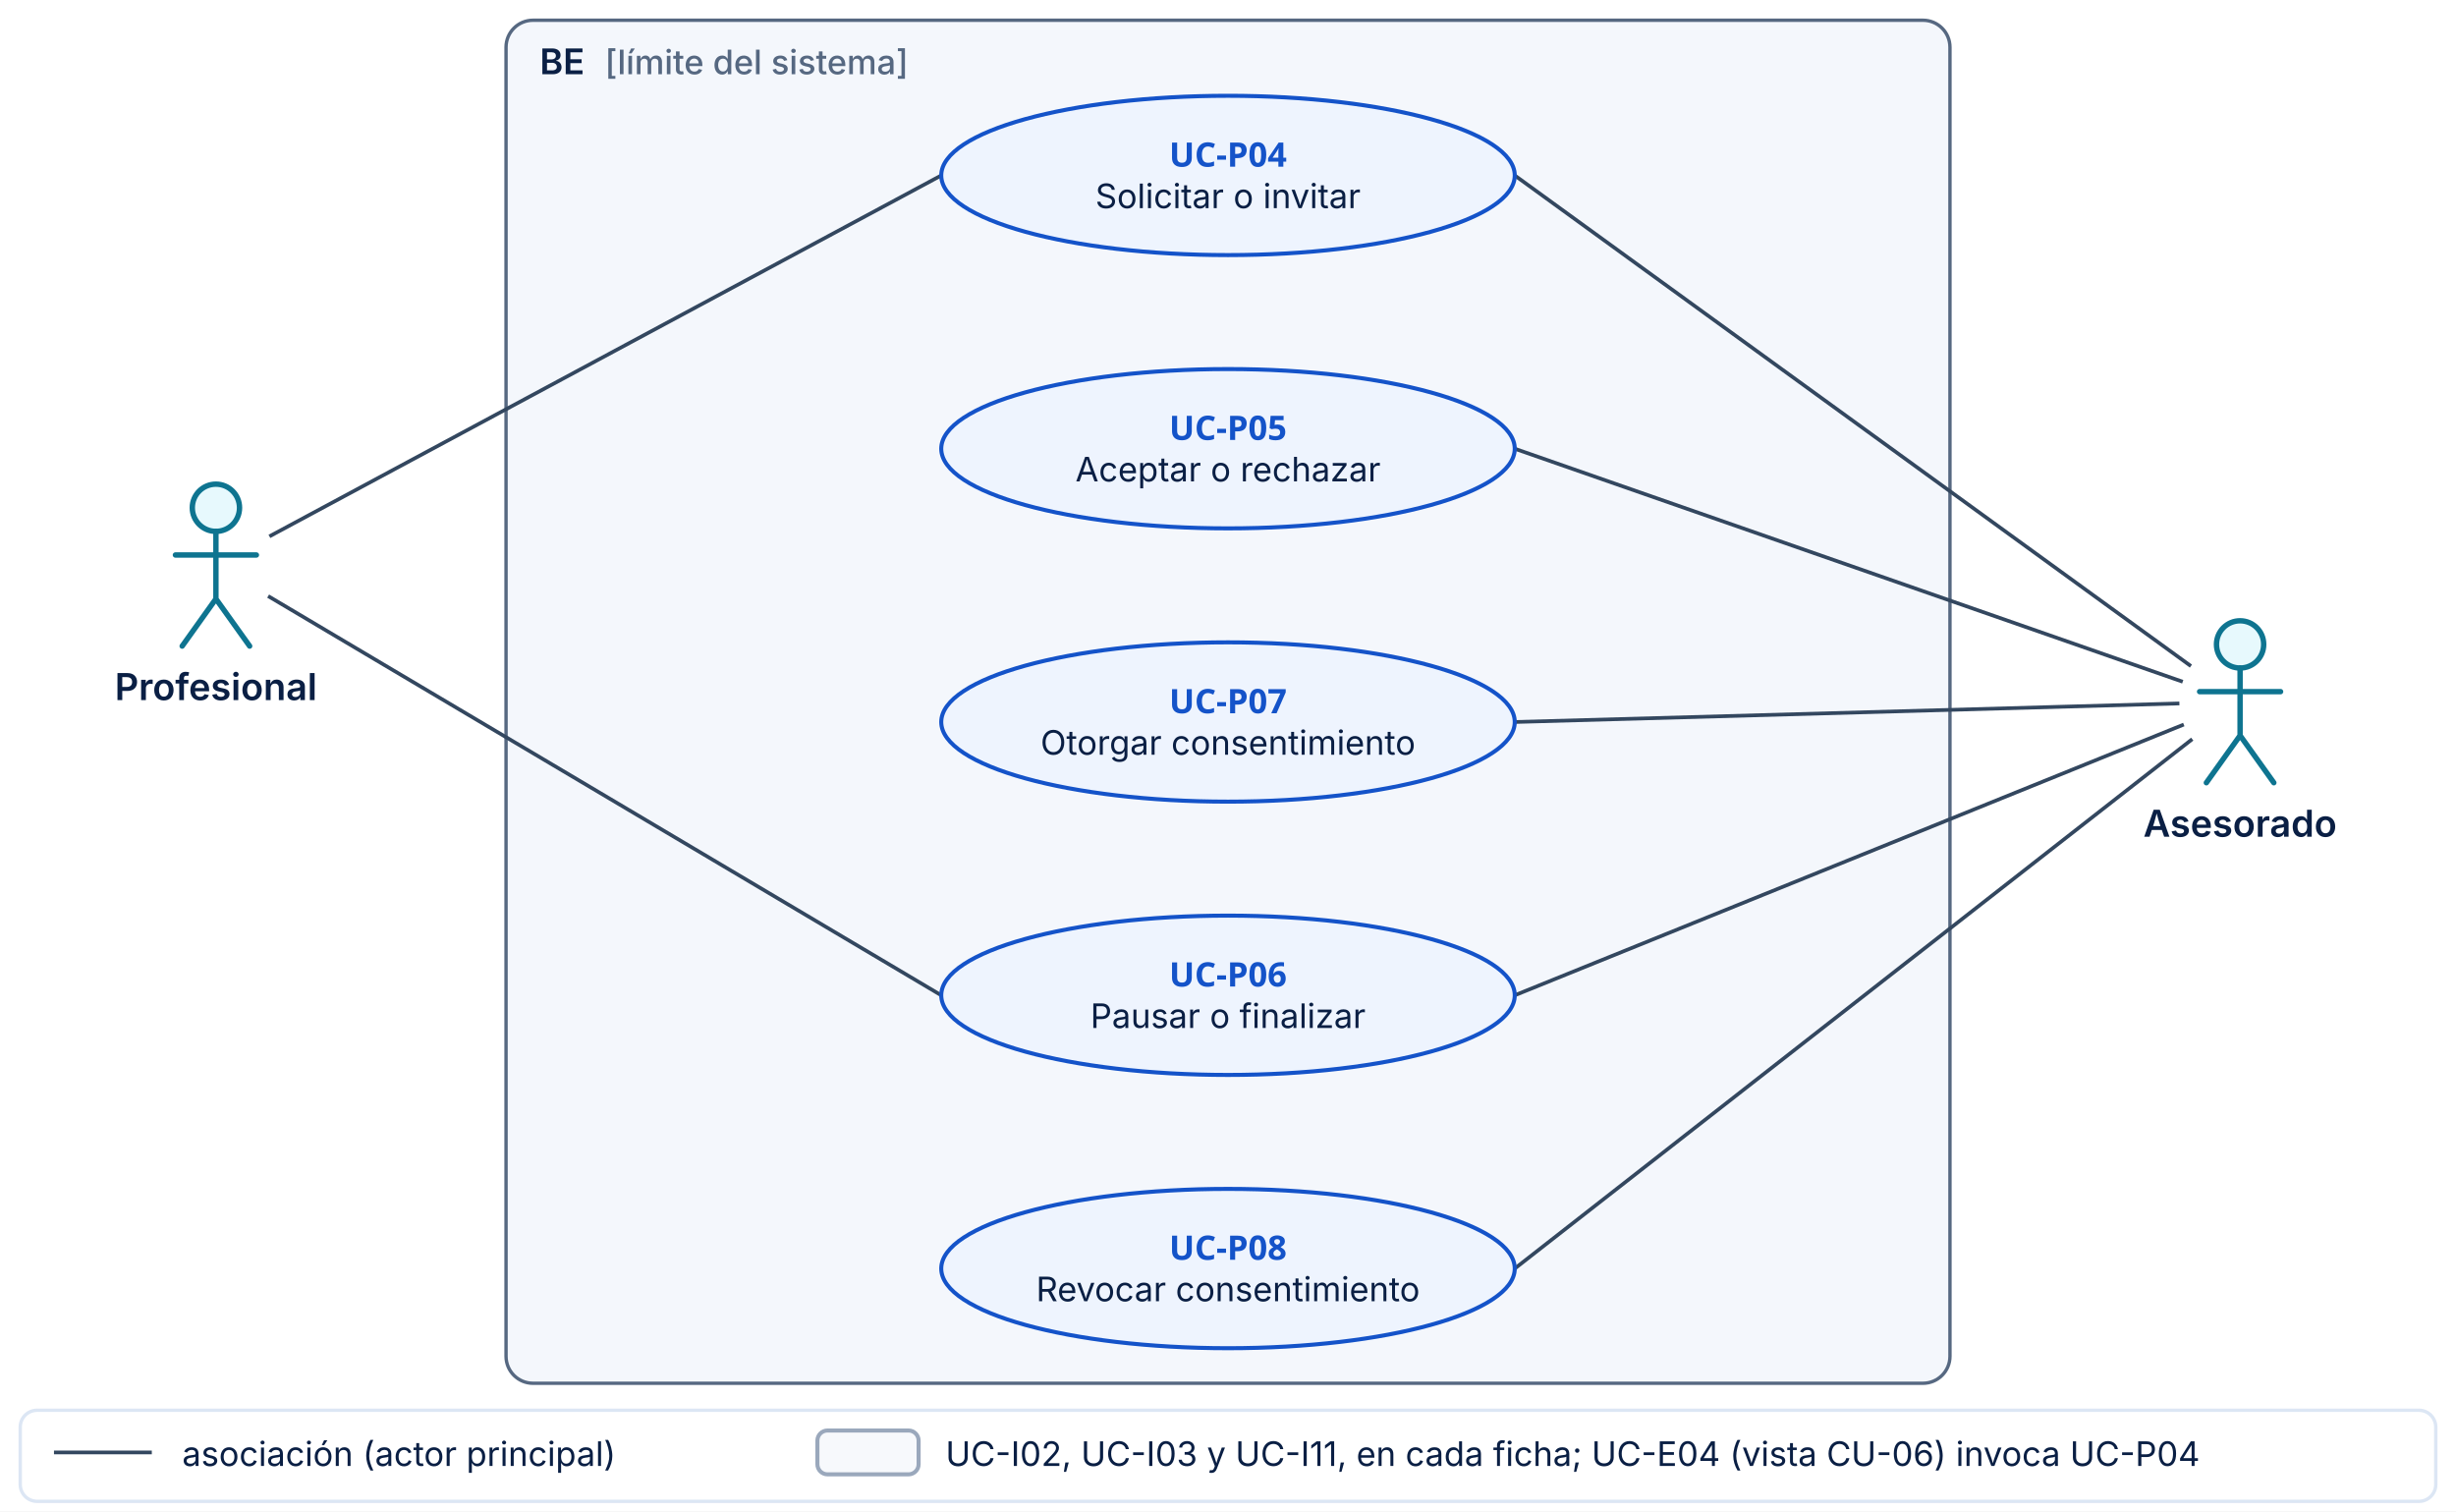
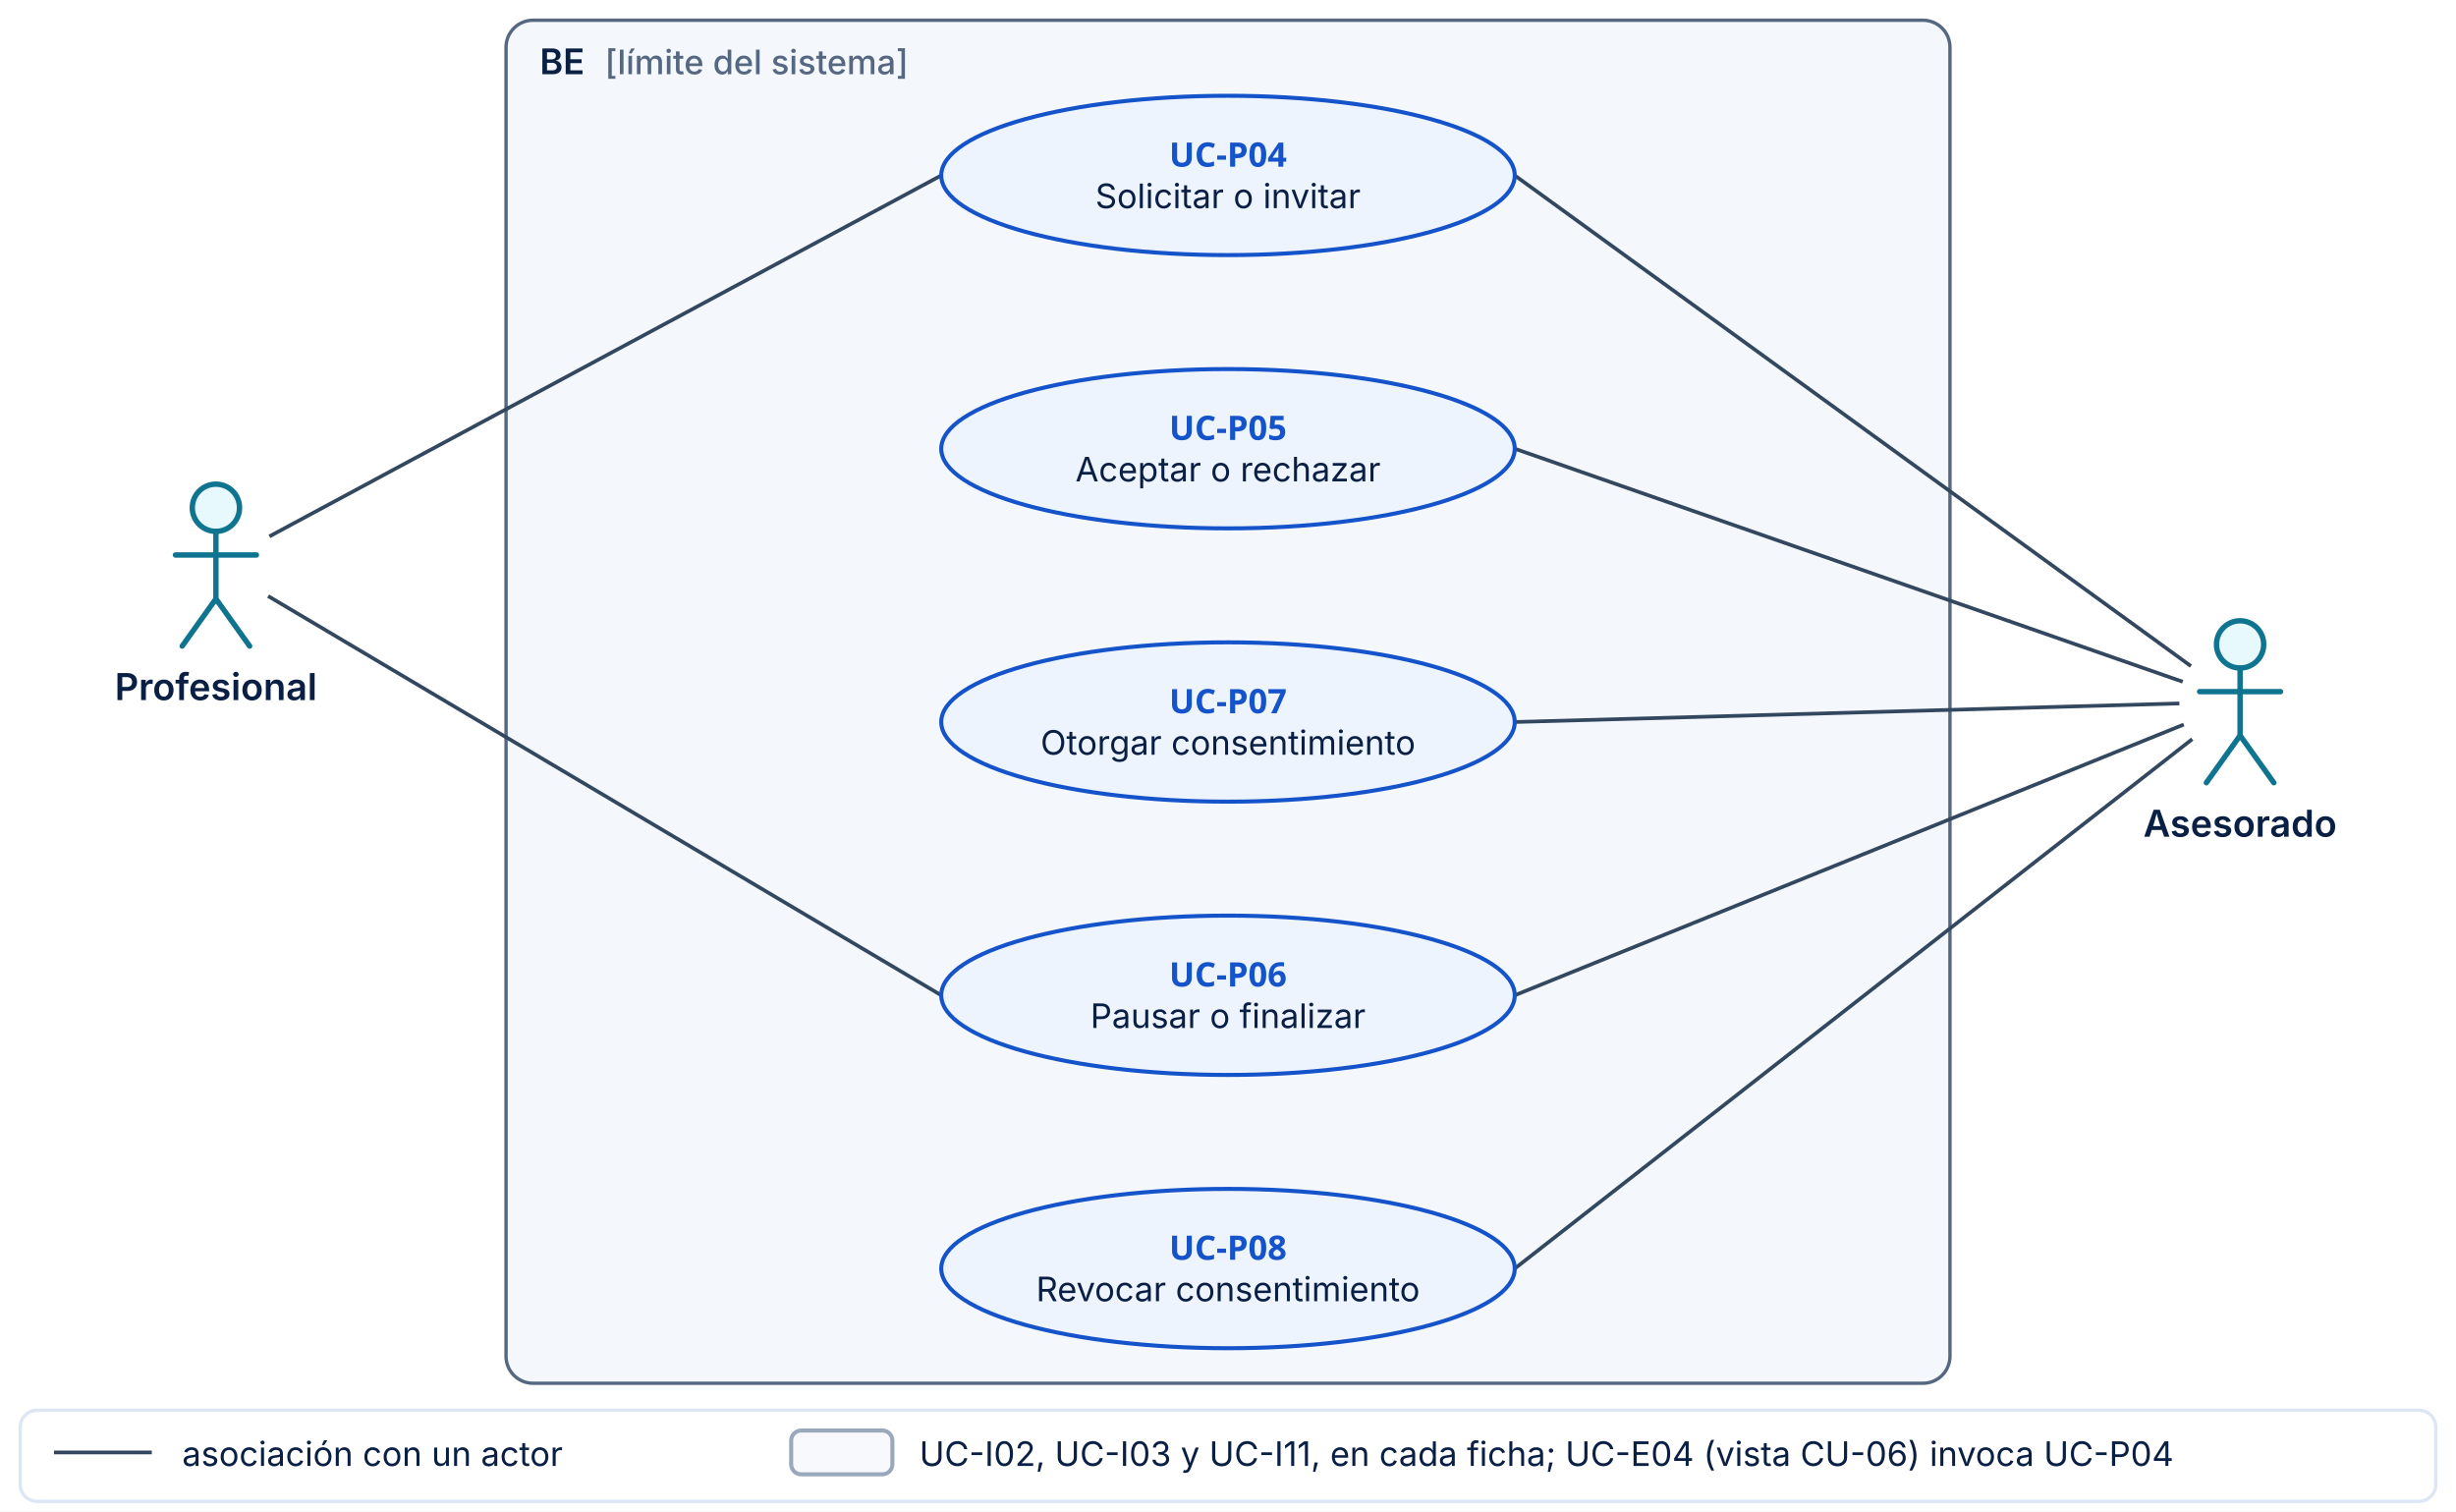
<svg xmlns="http://www.w3.org/2000/svg" width="728pt" height="448pt" viewBox="0 0 728 448" data-lamina="CU-03">
  <rect x="0" y="0" width="728" height="448" fill="#FFFFFF" />
  <rect x="150" y="6" width="428" height="404" rx="8" fill="#F4F7FC" stroke="#566881" stroke-width="1" />
  <text x="160" y="22" font-family="Inter" font-size="10.5" font-weight="600" fill="#0A1F44">BE</text>
  <text x="179.28" y="22" font-family="Inter" font-size="10" font-weight="500" fill="#566881">[límite del sistema]</text>
  <rect x="6" y="418" width="716" height="27" rx="5" fill="#FFFFFF" stroke="#DCE6F4" stroke-width="1" />
  <path d="M 16 430.5 L 45 430.5" stroke="#33475F" stroke-width="1.1" fill="none" />
-   <text x="54" y="434.5" font-family="Inter" font-size="10" font-weight="400" fill="#0A1F44">asociación (actor principal)</text>
-   <rect x="242.29" y="424" width="30" height="13" rx="3" fill="#F7F9FC" stroke="#9AA8BC" stroke-width="1.2" />
-   <text x="280.29" y="434.5" font-family="Inter" font-size="10" font-weight="400" fill="#0A1F44">UC-I02, UC-I03 y UC-I11, en cada ficha; UC-E04 (vista CU-06) invoca UC-P04</text>
+   <text x="54" y="434.5" font-family="Inter" font-size="10" font-weight="400" fill="#0A1F44">asociación con un actor</text>
+   <rect x="234.52" y="424" width="30" height="13" rx="3" fill="#F7F9FC" stroke="#9AA8BC" stroke-width="1.2" />
+   <text x="272.52" y="434.5" font-family="Inter" font-size="10" font-weight="400" fill="#0A1F44">UC-I02, UC-I03 y UC-I11, en cada ficha; UC-E04 (vista CU-06) invoca UC-P04</text>
  <path d="M 79.86 158.98 L 279 52" fill="none" stroke="#33475F" stroke-width="1.1" />
  <path d="M 79.48 176.68 L 279 295" fill="none" stroke="#33475F" stroke-width="1.1" />
  <path d="M 649.43 197.43 L 449 52" fill="none" stroke="#33475F" stroke-width="1.1" />
  <path d="M 647 202.07 L 449 133" fill="none" stroke="#33475F" stroke-width="1.1" />
  <path d="M 646.01 208.5 L 449 214" fill="none" stroke="#33475F" stroke-width="1.1" />
  <path d="M 647.31 214.75 L 449 295" fill="none" stroke="#33475F" stroke-width="1.1" />
  <path d="M 649.82 219.08 L 449 376" fill="none" stroke="#33475F" stroke-width="1.1" />
  <ellipse cx="364" cy="52" rx="85" ry="23.61" fill="#EEF4FE" stroke="#1453C9" stroke-width="1.2" />
  <text x="364" y="49.4" font-family="JetBrains Mono" font-size="10" font-weight="600" fill="#1453C9" text-anchor="middle">UC-P04</text>
  <text x="364" y="61.69" font-family="Inter" font-size="10" font-weight="400" fill="#0A1F44" text-anchor="middle">Solicitar o invitar</text>
  <ellipse cx="364" cy="133" rx="85" ry="23.61" fill="#EEF4FE" stroke="#1453C9" stroke-width="1.2" />
  <text x="364" y="130.4" font-family="JetBrains Mono" font-size="10" font-weight="600" fill="#1453C9" text-anchor="middle">UC-P05</text>
  <text x="364" y="142.69" font-family="Inter" font-size="10" font-weight="400" fill="#0A1F44" text-anchor="middle">Aceptar o rechazar</text>
  <ellipse cx="364" cy="214" rx="85" ry="23.61" fill="#EEF4FE" stroke="#1453C9" stroke-width="1.2" />
  <text x="364" y="211.4" font-family="JetBrains Mono" font-size="10" font-weight="600" fill="#1453C9" text-anchor="middle">UC-P07</text>
  <text x="364" y="223.69" font-family="Inter" font-size="10" font-weight="400" fill="#0A1F44" text-anchor="middle">Otorgar consentimiento</text>
  <ellipse cx="364" cy="295" rx="85" ry="23.61" fill="#EEF4FE" stroke="#1453C9" stroke-width="1.2" />
  <text x="364" y="292.4" font-family="JetBrains Mono" font-size="10" font-weight="600" fill="#1453C9" text-anchor="middle">UC-P06</text>
  <text x="364" y="304.69" font-family="Inter" font-size="10" font-weight="400" fill="#0A1F44" text-anchor="middle">Pausar o finalizar</text>
  <ellipse cx="364" cy="376" rx="85" ry="23.61" fill="#EEF4FE" stroke="#1453C9" stroke-width="1.2" />
  <text x="364" y="373.4" font-family="JetBrains Mono" font-size="10" font-weight="600" fill="#1453C9" text-anchor="middle">UC-P08</text>
  <text x="364" y="385.69" font-family="Inter" font-size="10" font-weight="400" fill="#0A1F44" text-anchor="middle">Revocar consentimiento</text>
  <circle cx="64" cy="150.5" r="7" fill="#E7F9FD" stroke="#0E7490" stroke-width="1.6" />
  <path d="M 64 157.5 L 64 177.5 M 52 164.5 L 76 164.5 M 64 177.5 L 54 191.5 M 64 177.5 L 74 191.5" stroke="#0E7490" stroke-width="1.6" fill="none" stroke-linecap="round" />
  <circle cx="664" cy="191" r="7" fill="#E7F9FD" stroke="#0E7490" stroke-width="1.6" />
  <path d="M 664 198 L 664 218 M 652 205 L 676 205 M 664 218 L 654 232 M 664 218 L 674 232" stroke="#0E7490" stroke-width="1.6" fill="none" stroke-linecap="round" />
  <rect x="30.76" y="194.84" width="66.48" height="17.31" rx="2" fill="#FFFFFF" />
  <text x="64" y="207.5" font-family="Inter" font-size="11" font-weight="600" fill="#0A1F44" text-anchor="middle">Profesional</text>
  <rect x="632.23" y="235.34" width="63.54" height="17.31" rx="2" fill="#FFFFFF" />
  <text x="664" y="248" font-family="Inter" font-size="11" font-weight="600" fill="#0A1F44" text-anchor="middle">Asesorado</text>
</svg>
